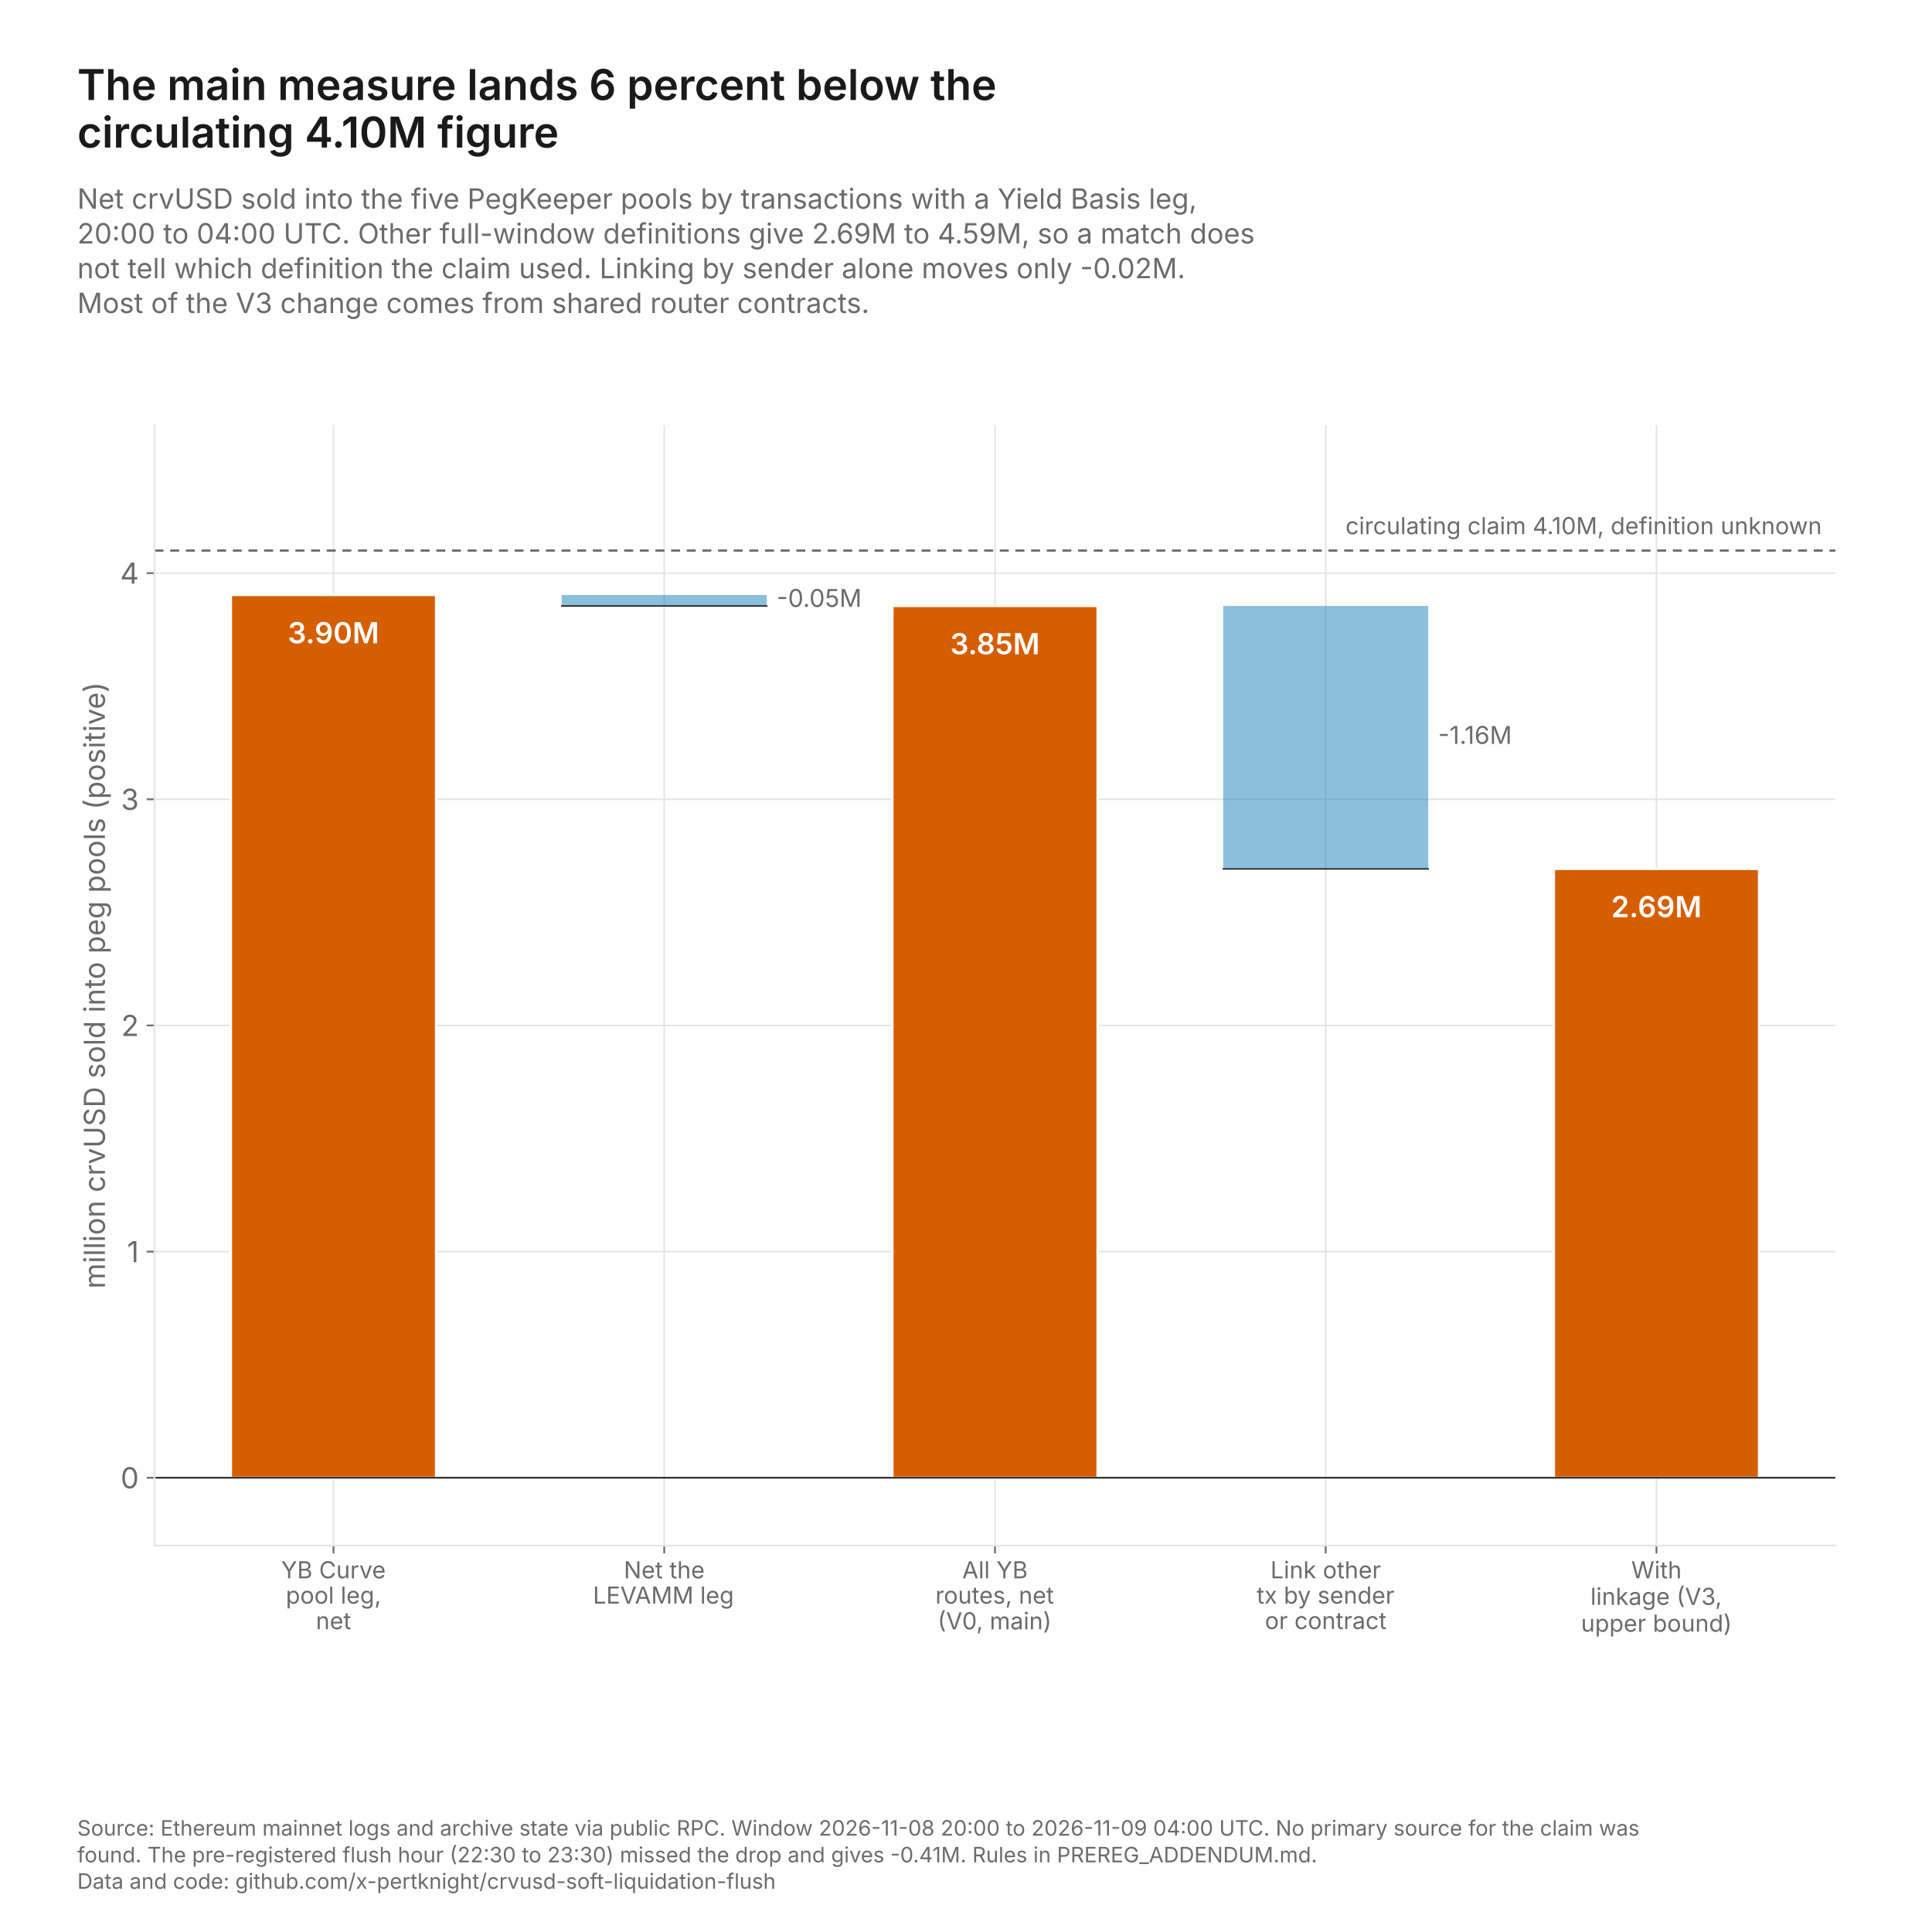
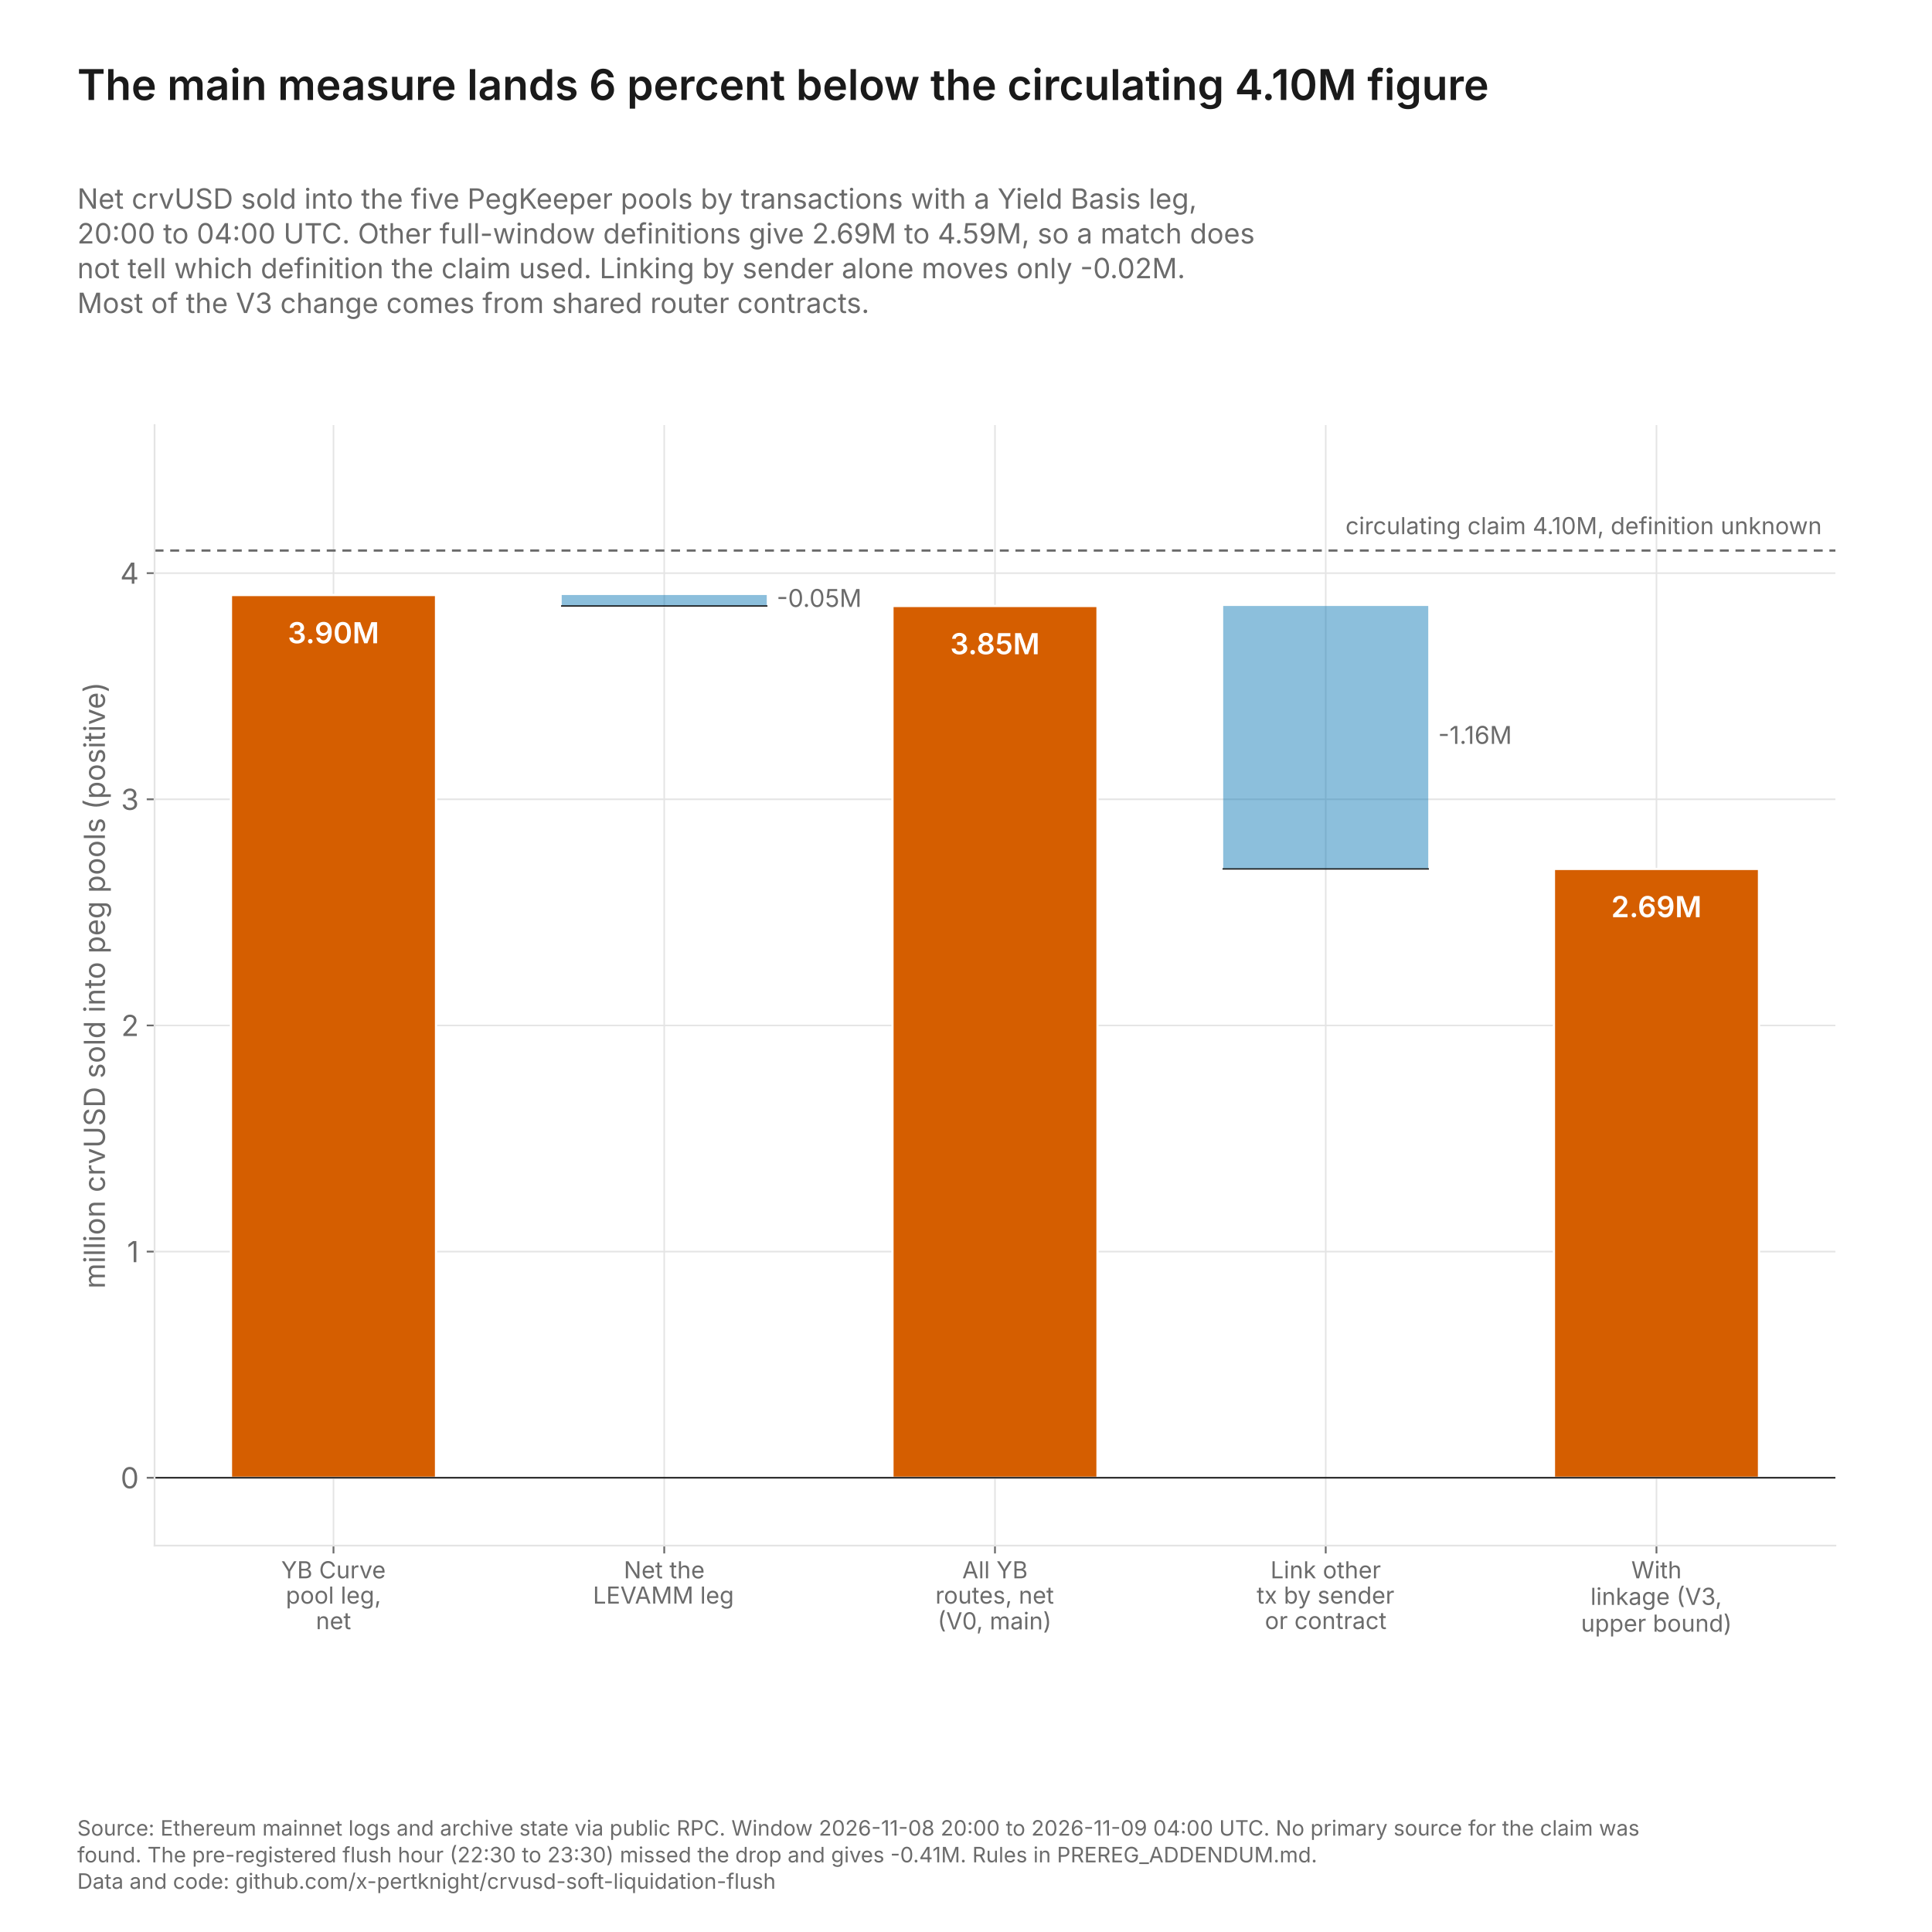
<svg xmlns="http://www.w3.org/2000/svg" xmlns:xlink="http://www.w3.org/1999/xlink" width="864pt" height="864pt" viewBox="0 0 864 864" version="1.1">
  <defs>
    <style type="text/css">*{stroke-linejoin: round; stroke-linecap: butt}</style>
  </defs>
  <g id="figure_1">
    <g id="patch_1">
      <path d="M 0 864  L 864 864  L 864 0  L 0 0  z " style="fill: #ffffff" />
    </g>
    <g id="axes_1">
      <g id="patch_2">
        <path d="M 69.12 691.2  L 820.8 691.2  L 820.8 190.08  L 69.12 190.08  z " style="fill: #ffffff" />
      </g>
      <g id="matplotlib.axis_1">
        <g id="xtick_1">
          <g id="line2d_1">
            <path d="M 149.139 691.2  L 149.139 190.08  " clip-path="url(#pb00727d98e)" style="fill: none; stroke: #e4e4e4; stroke-width: 0.7; stroke-linecap: square" />
          </g>
          <g id="line2d_2">
            <defs>
              <path id="m268e59bc56" d="M 0 0  L 0 3.5  " style="stroke: #6b6b6b; stroke-width: 0.8" />
            </defs>
            <g>
              <use xlink:href="#m268e59bc56" x="149.139" y="691.2" style="fill: #6b6b6b; stroke: #6b6b6b; stroke-width: 0.8" />
            </g>
          </g>
          <g id="text_1">
            <text style="fill: #6b6b6b; font: 10.5px 'Inter'" transform="translate(125.7376 705.8388)">YB Curve</text>
            <text style="fill: #6b6b6b; font: 10.5px 'Inter'" transform="translate(127.8154 717.1479)">pool leg,</text>
            <text style="fill: #6b6b6b; font: 10.5px 'Inter'" transform="translate(141.2595 728.5801)">net</text>
          </g>
        </g>
        <g id="xtick_2">
          <g id="line2d_3">
            <path d="M 297.05 691.2  L 297.05 190.08  " clip-path="url(#pb00727d98e)" style="fill: none; stroke: #e4e4e4; stroke-width: 0.7; stroke-linecap: square" />
          </g>
          <g id="line2d_4">
            <g>
              <use xlink:href="#m268e59bc56" x="297.05" y="691.2" style="fill: #6b6b6b; stroke: #6b6b6b; stroke-width: 0.8" />
            </g>
          </g>
          <g id="text_2">
            <text style="fill: #6b6b6b; font: 10.5px 'Inter'" transform="translate(278.9569 705.8388)">Net the</text>
            <text style="fill: #6b6b6b; font: 10.5px 'Inter'" transform="translate(265.1675 717.1479)">LEVAMM leg</text>
          </g>
        </g>
        <g id="xtick_3">
          <g id="line2d_5">
            <path d="M 444.96 691.2  L 444.96 190.08  " clip-path="url(#pb00727d98e)" style="fill: none; stroke: #e4e4e4; stroke-width: 0.7; stroke-linecap: square" />
          </g>
          <g id="line2d_6">
            <g>
              <use xlink:href="#m268e59bc56" x="444.96" y="691.2" style="fill: #6b6b6b; stroke: #6b6b6b; stroke-width: 0.8" />
            </g>
          </g>
          <g id="text_3">
            <text style="fill: #6b6b6b; font: 10.5px 'Inter'" transform="translate(430.3191 705.8388)">All YB</text>
            <text style="fill: #6b6b6b; font: 10.5px 'Inter'" transform="translate(418.313 717.1479)">routes, net</text>
            <text style="fill: #6b6b6b; font: 10.5px 'Inter'" transform="translate(419.2867 728.6559)">(V0, main)</text>
          </g>
        </g>
        <g id="xtick_4">
          <g id="line2d_7">
            <path d="M 592.87 691.2  L 592.87 190.08  " clip-path="url(#pb00727d98e)" style="fill: none; stroke: #e4e4e4; stroke-width: 0.7; stroke-linecap: square" />
          </g>
          <g id="line2d_8">
            <g>
              <use xlink:href="#m268e59bc56" x="592.87" y="691.2" style="fill: #6b6b6b; stroke: #6b6b6b; stroke-width: 0.8" />
            </g>
          </g>
          <g id="text_4">
            <text style="fill: #6b6b6b; font: 10.5px 'Inter'" transform="translate(568.1633 705.8388)">Link other</text>
            <text style="fill: #6b6b6b; font: 10.5px 'Inter'" transform="translate(561.983 717.1479)">tx by sender</text>
            <text style="fill: #6b6b6b; font: 10.5px 'Inter'" transform="translate(565.6613 728.4981)">or contract</text>
          </g>
        </g>
        <g id="xtick_5">
          <g id="line2d_9">
            <path d="M 740.781 691.2  L 740.781 190.08  " clip-path="url(#pb00727d98e)" style="fill: none; stroke: #e4e4e4; stroke-width: 0.7; stroke-linecap: square" />
          </g>
          <g id="line2d_10">
            <g>
              <use xlink:href="#m268e59bc56" x="740.781" y="691.2" style="fill: #6b6b6b; stroke: #6b6b6b; stroke-width: 0.8" />
            </g>
          </g>
          <g id="text_5">
            <text style="fill: #6b6b6b; font: 10.5px 'Inter'" transform="translate(729.5144 705.8388)">With</text>
            <text style="fill: #6b6b6b; font: 10.5px 'Inter'" transform="translate(711.2567 717.709)">linkage (V3,</text>
            <text style="fill: #6b6b6b; font: 10.5px 'Inter'" transform="translate(707.0353 729.7023)">upper bound)</text>
          </g>
        </g>
      </g>
      <g id="matplotlib.axis_2">
        <g id="ytick_1">
          <g id="line2d_11">
            <path d="M 69.12 660.86  L 820.8 660.86  " clip-path="url(#pb00727d98e)" style="fill: none; stroke: #e4e4e4; stroke-width: 0.7; stroke-linecap: square" />
          </g>
          <g id="line2d_12">
            <defs>
              <path id="m400fdde608" d="M 0 0  L -3.5 0  " style="stroke: #6b6b6b; stroke-width: 0.8" />
            </defs>
            <g>
              <use xlink:href="#m400fdde608" x="69.12" y="660.86" style="fill: #6b6b6b; stroke: #6b6b6b; stroke-width: 0.8" />
            </g>
          </g>
          <g id="text_6">
            <text style="fill: #6b6b6b; font: 13px 'Inter'; text-anchor: end" x="62.12" y="665.588" transform="rotate(-0 62.12 665.5885)">0</text>
          </g>
        </g>
        <g id="ytick_2">
          <g id="line2d_13">
            <path d="M 69.12 559.726  L 820.8 559.726  " clip-path="url(#pb00727d98e)" style="fill: none; stroke: #e4e4e4; stroke-width: 0.7; stroke-linecap: square" />
          </g>
          <g id="line2d_14">
            <g>
              <use xlink:href="#m400fdde608" x="69.12" y="559.726" style="fill: #6b6b6b; stroke: #6b6b6b; stroke-width: 0.8" />
            </g>
          </g>
          <g id="text_7">
            <text style="fill: #6b6b6b; font: 13px 'Inter'; text-anchor: end" x="62.12" y="564.454" transform="rotate(-0 62.12 564.4543)">1</text>
          </g>
        </g>
        <g id="ytick_3">
          <g id="line2d_15">
            <path d="M 69.12 458.591  L 820.8 458.591  " clip-path="url(#pb00727d98e)" style="fill: none; stroke: #e4e4e4; stroke-width: 0.7; stroke-linecap: square" />
          </g>
          <g id="line2d_16">
            <g>
              <use xlink:href="#m400fdde608" x="69.12" y="458.591" style="fill: #6b6b6b; stroke: #6b6b6b; stroke-width: 0.8" />
            </g>
          </g>
          <g id="text_8">
            <text style="fill: #6b6b6b; font: 13px 'Inter'; text-anchor: end" x="62.12" y="463.32" transform="rotate(-0 62.12 463.3201)">2</text>
          </g>
        </g>
        <g id="ytick_4">
          <g id="line2d_17">
            <path d="M 69.12 357.457  L 820.8 357.457  " clip-path="url(#pb00727d98e)" style="fill: none; stroke: #e4e4e4; stroke-width: 0.7; stroke-linecap: square" />
          </g>
          <g id="line2d_18">
            <g>
              <use xlink:href="#m400fdde608" x="69.12" y="357.457" style="fill: #6b6b6b; stroke: #6b6b6b; stroke-width: 0.8" />
            </g>
          </g>
          <g id="text_9">
            <text style="fill: #6b6b6b; font: 13px 'Inter'; text-anchor: end" x="62.12" y="362.186" transform="rotate(-0 62.12 362.1859)">3</text>
          </g>
        </g>
        <g id="ytick_5">
          <g id="line2d_19">
            <path d="M 69.12 256.323  L 820.8 256.323  " clip-path="url(#pb00727d98e)" style="fill: none; stroke: #e4e4e4; stroke-width: 0.7; stroke-linecap: square" />
          </g>
          <g id="line2d_20">
            <g>
              <use xlink:href="#m400fdde608" x="69.12" y="256.323" style="fill: #6b6b6b; stroke: #6b6b6b; stroke-width: 0.8" />
            </g>
          </g>
          <g id="text_10">
            <text style="fill: #6b6b6b; font: 13px 'Inter'; text-anchor: end" x="62.12" y="261.052" transform="rotate(-0 62.12 261.0517)">4</text>
          </g>
        </g>
        <g id="text_11">
          <text style="fill: #6b6b6b; font: 13px 'Inter'; text-anchor: middle" x="46.918" y="440.64" transform="rotate(-90 46.91766 440.64)">million crvUSD sold into peg pools (positive)</text>
        </g>
      </g>
      <g id="patch_3">
        <path d="M 103.287 660.86  L 194.992 660.86  L 194.992 266.088  L 103.287 266.088  z " clip-path="url(#pb00727d98e)" style="fill: #d55e00; stroke: #ffffff; stroke-linejoin: miter" />
      </g>
      <g id="patch_4">
        <path d="M 251.198 266.088  L 342.902 266.088  L 342.902 270.994  L 251.198 270.994  z " clip-path="url(#pb00727d98e)" style="fill: #0072b2; opacity: 0.45" />
      </g>
      <g id="patch_5">
        <path d="M 399.108 660.86  L 490.812 660.86  L 490.812 270.994  L 399.108 270.994  z " clip-path="url(#pb00727d98e)" style="fill: #d55e00; stroke: #ffffff; stroke-linejoin: miter" />
      </g>
      <g id="patch_6">
        <path d="M 547.018 270.994  L 638.722 270.994  L 638.722 388.585  L 547.018 388.585  z " clip-path="url(#pb00727d98e)" style="fill: #0072b2; opacity: 0.45" />
      </g>
      <g id="patch_7">
        <path d="M 694.928 660.86  L 786.633 660.86  L 786.633 388.585  L 694.928 388.585  z " clip-path="url(#pb00727d98e)" style="fill: #d55e00; stroke: #ffffff; stroke-linejoin: miter" />
      </g>
      <g id="line2d_21">
        <path d="M 251.198 270.994  L 342.902 270.994  " clip-path="url(#pb00727d98e)" style="fill: none; stroke: #1a1a1a; stroke-width: 0.6; stroke-linecap: square" />
      </g>
      <g id="line2d_22">
        <path d="M 547.018 388.585  L 638.722 388.585  " clip-path="url(#pb00727d98e)" style="fill: none; stroke: #1a1a1a; stroke-width: 0.6; stroke-linecap: square" />
      </g>
      <g id="line2d_23">
        <path d="M 69.12 660.86  L 820.8 660.86  " clip-path="url(#pb00727d98e)" style="fill: none; stroke: #1a1a1a; stroke-width: 0.7; stroke-linecap: square" />
      </g>
      <g id="line2d_24">
        <path d="M 69.12 246.209  L 820.8 246.209  " clip-path="url(#pb00727d98e)" style="fill: none; stroke-dasharray: 4,3; stroke-dashoffset: 0; stroke: #6b6b6b" />
      </g>
      <g id="patch_8">
        <path d="M 69.12 691.2  L 69.12 190.08  " style="fill: none; stroke: #e4e4e4; stroke-width: 0.8; stroke-linejoin: miter; stroke-linecap: square" />
      </g>
      <g id="patch_9">
        <path d="M 69.12 691.2  L 820.8 691.2  " style="fill: none; stroke: #e4e4e4; stroke-width: 0.8; stroke-linejoin: miter; stroke-linecap: square" />
      </g>
      <g id="text_12">
        <text style="fill: #ffffff; font: 600 13px 'Inter'; text-anchor: middle" x="149.139" y="287.681" transform="rotate(-0 149.1395 287.6812)">3.90M</text>
      </g>
      <g id="text_13">
        <text style="fill: #6b6b6b; font: 11px 'Inter'; text-anchor: start" x="347.339" y="271.42" transform="rotate(-0 347.3392 271.4198)">-0.05M</text>
      </g>
      <g id="text_14">
        <text style="fill: #ffffff; font: 600 13px 'Inter'; text-anchor: middle" x="444.96" y="292.588" transform="rotate(-0 444.96 292.5877)">3.85M</text>
      </g>
      <g id="text_15">
        <text style="fill: #6b6b6b; font: 11px 'Inter'; text-anchor: start" x="643.16" y="332.669" transform="rotate(-0 643.1598 332.6686)">-1.16M</text>
      </g>
      <g id="text_16">
        <text style="fill: #ffffff; font: 600 13px 'Inter'; text-anchor: middle" x="740.781" y="410.179" transform="rotate(-0 740.7805 410.1788)">2.69M</text>
      </g>
      <g id="text_17">
        <text style="fill: #6b6b6b; font: 10.5px 'Inter'; text-anchor: end" x="814.736" y="238.887" transform="rotate(-0 814.7357 238.8871)">circulating claim 4.10M, definition unknown</text>
      </g>
    </g>
    <g id="text_18">
-       <text style="fill: #1a1a1a; font: 600 19px 'Inter'" transform="translate(34.56 44.72156)">The main measure lands 6 percent below the</text>
-       <text style="fill: #1a1a1a; font: 600 19px 'Inter'" transform="translate(34.56 65.97662)">circulating 4.10M figure</text>
+       <text style="fill: #1a1a1a; font: 600 19px 'Inter'; text-anchor: start" x="34.56" y="44.722" transform="rotate(-0 34.56 44.72156)">The main measure lands 6 percent below the circulating 4.10M figure</text>
    </g>
    <g id="text_19">
      <text style="fill: #6b6b6b; font: 12.5px 'Inter'" transform="translate(34.56 93.32948)">Net crvUSD sold into the five PegKeeper pools by transactions with a Yield Basis leg,</text>
      <text style="fill: #6b6b6b; font: 12.5px 'Inter'" transform="translate(34.56 108.8808)">20:00 to 04:00 UTC. Other full-window definitions give 2.69M to 4.59M, so a match does</text>
      <text style="fill: #6b6b6b; font: 12.5px 'Inter'" transform="translate(34.56 124.432)">not tell which definition the claim used. Linking by sender alone moves only -0.02M.</text>
      <text style="fill: #6b6b6b; font: 12.5px 'Inter'" transform="translate(34.56 139.9833)">Most of the V3 change comes from shared router contracts.</text>
    </g>
    <g id="text_20">
      <text style="fill: #6b6b6b; font: 9.5px 'Inter'" transform="translate(34.56 820.8999)">Source: Ethereum mainnet logs and archive state via public RPC. Window 2026-11-08 20:00 to 2026-11-09 04:00 UTC. No primary source for the claim was</text>
      <text style="fill: #6b6b6b; font: 9.5px 'Inter'" transform="translate(34.56 832.8511)">found. The pre-registered flush hour (22:30 to 23:30) missed the drop and gives -0.41M. Rules in PREREG_ADDENDUM.md.</text>
      <text style="fill: #6b6b6b; font: 9.5px 'Inter'" transform="translate(34.56 844.6701)">Data and code: github.com/x-pertknight/crvusd-soft-liquidation-flush</text>
    </g>
  </g>
  <defs>
    <clipPath id="pb00727d98e">
      <rect x="69.12" y="190.08" width="751.68" height="501.12" />
    </clipPath>
  </defs>
</svg>
